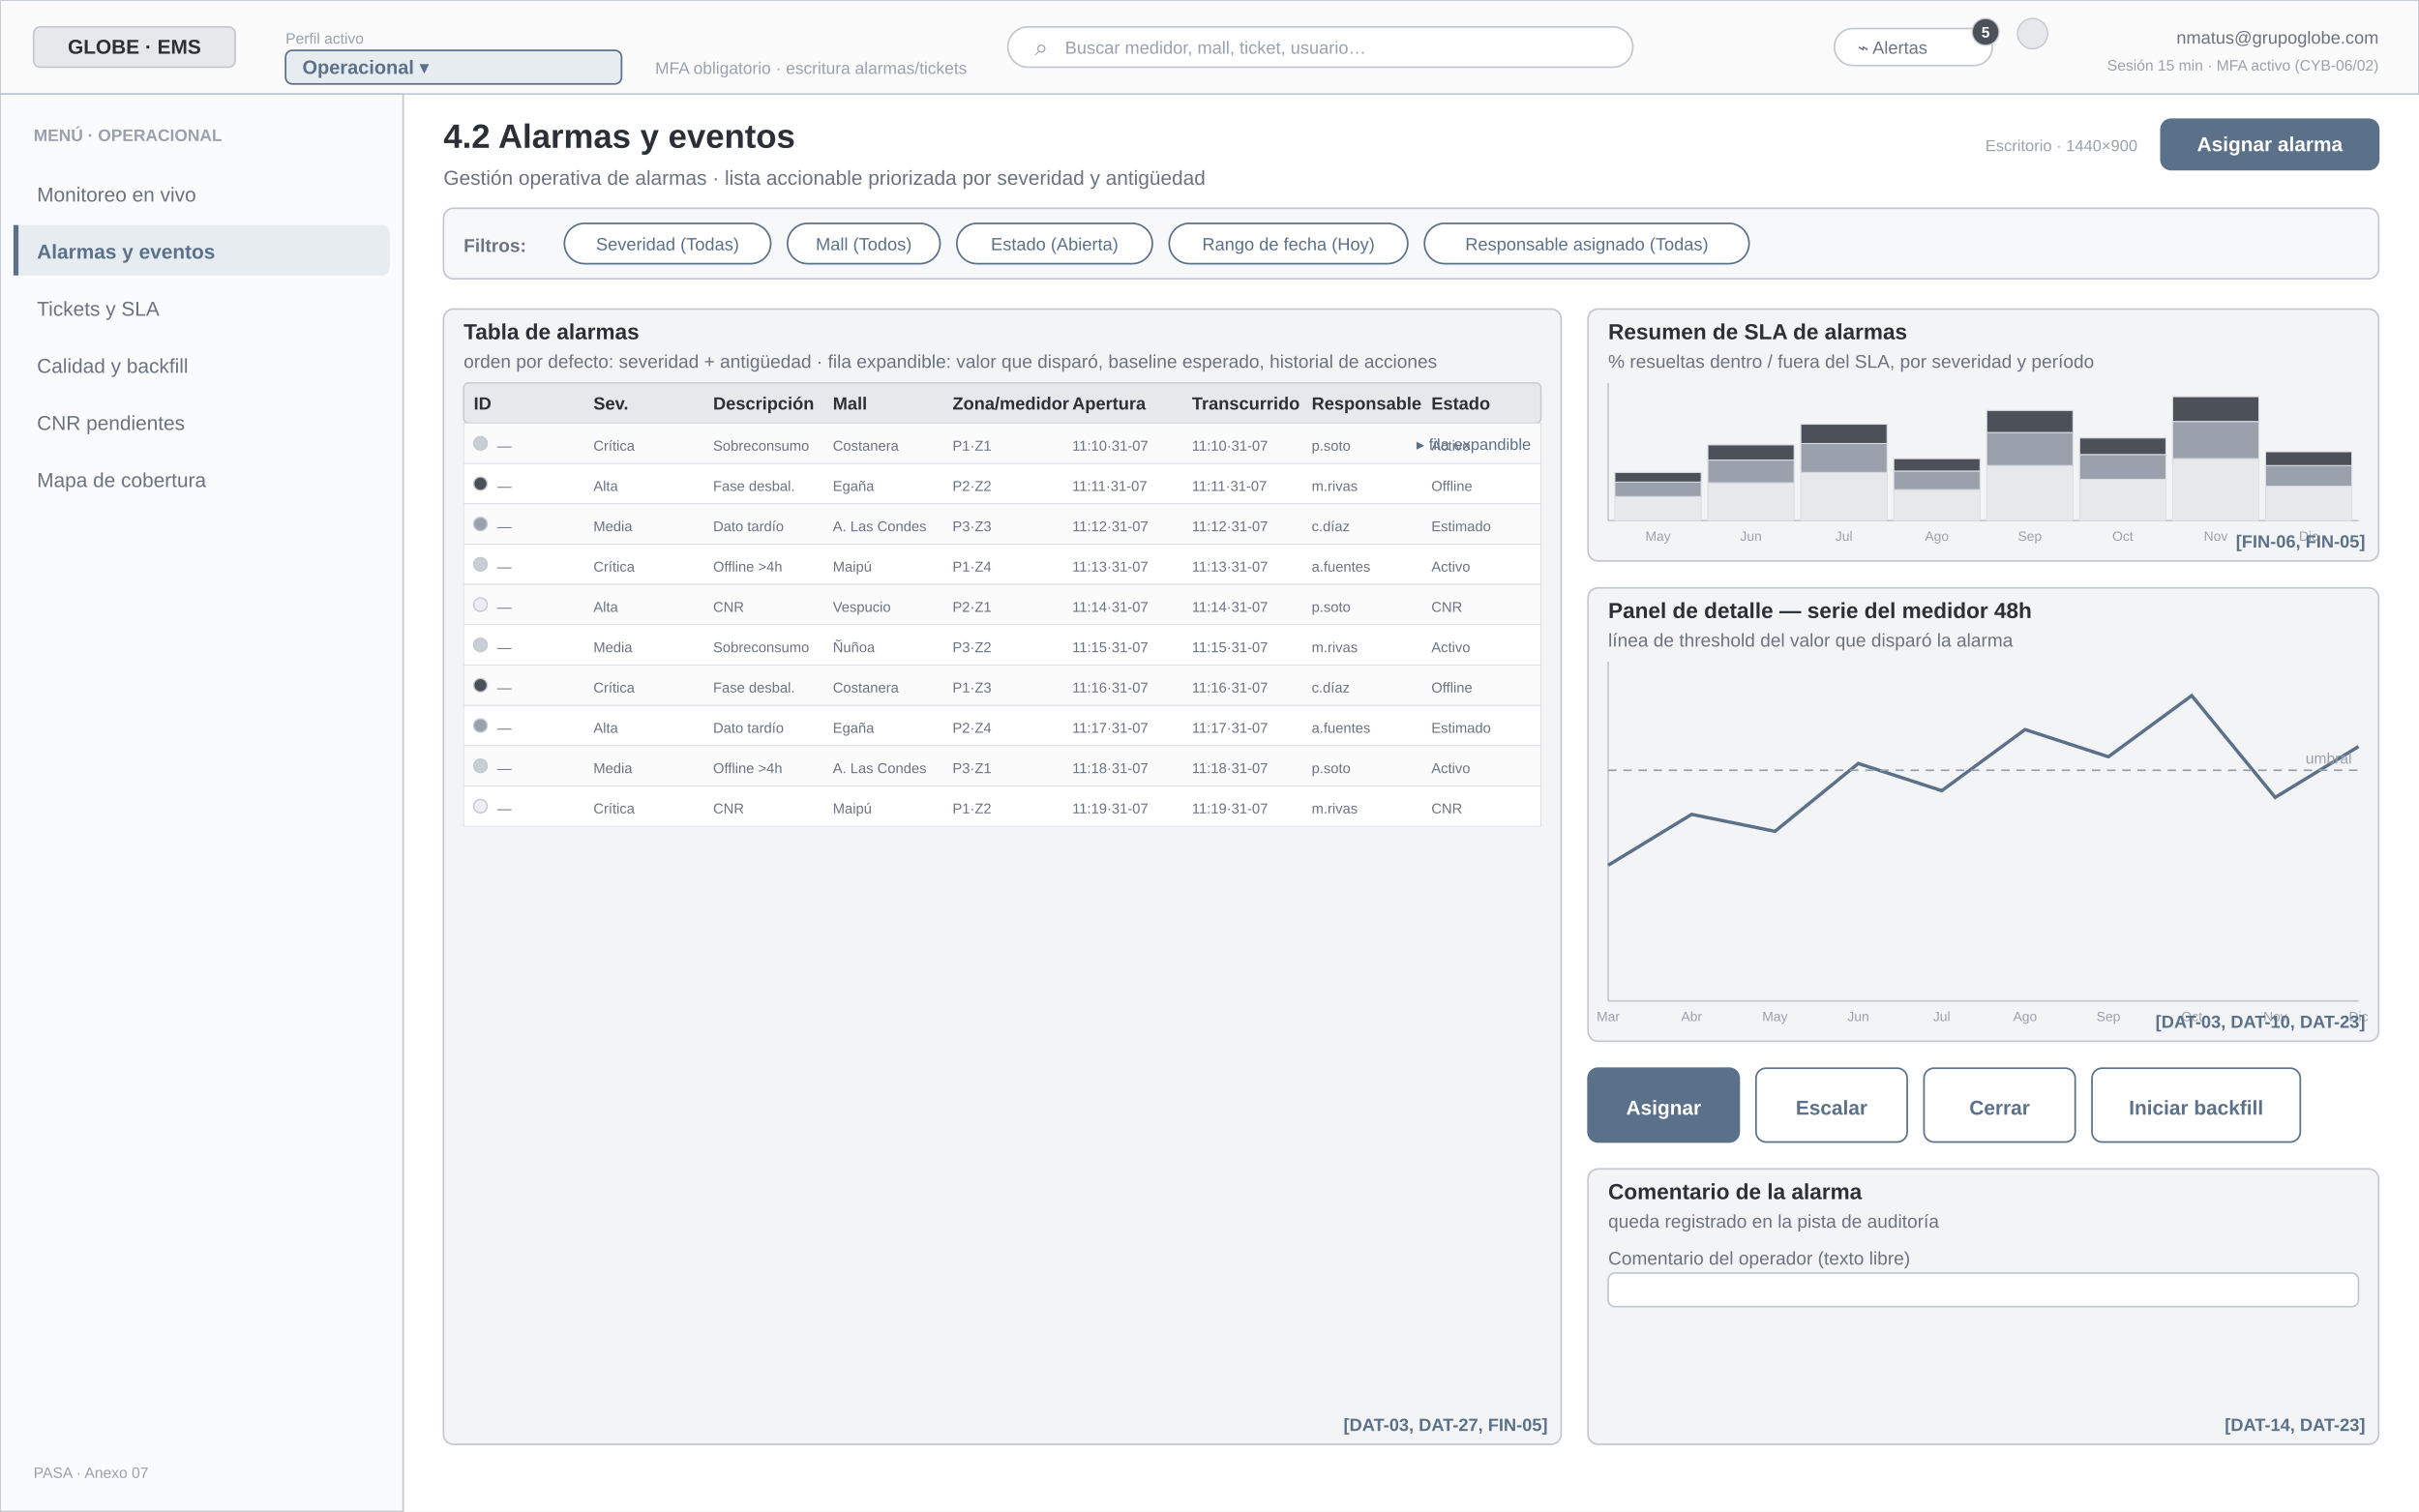
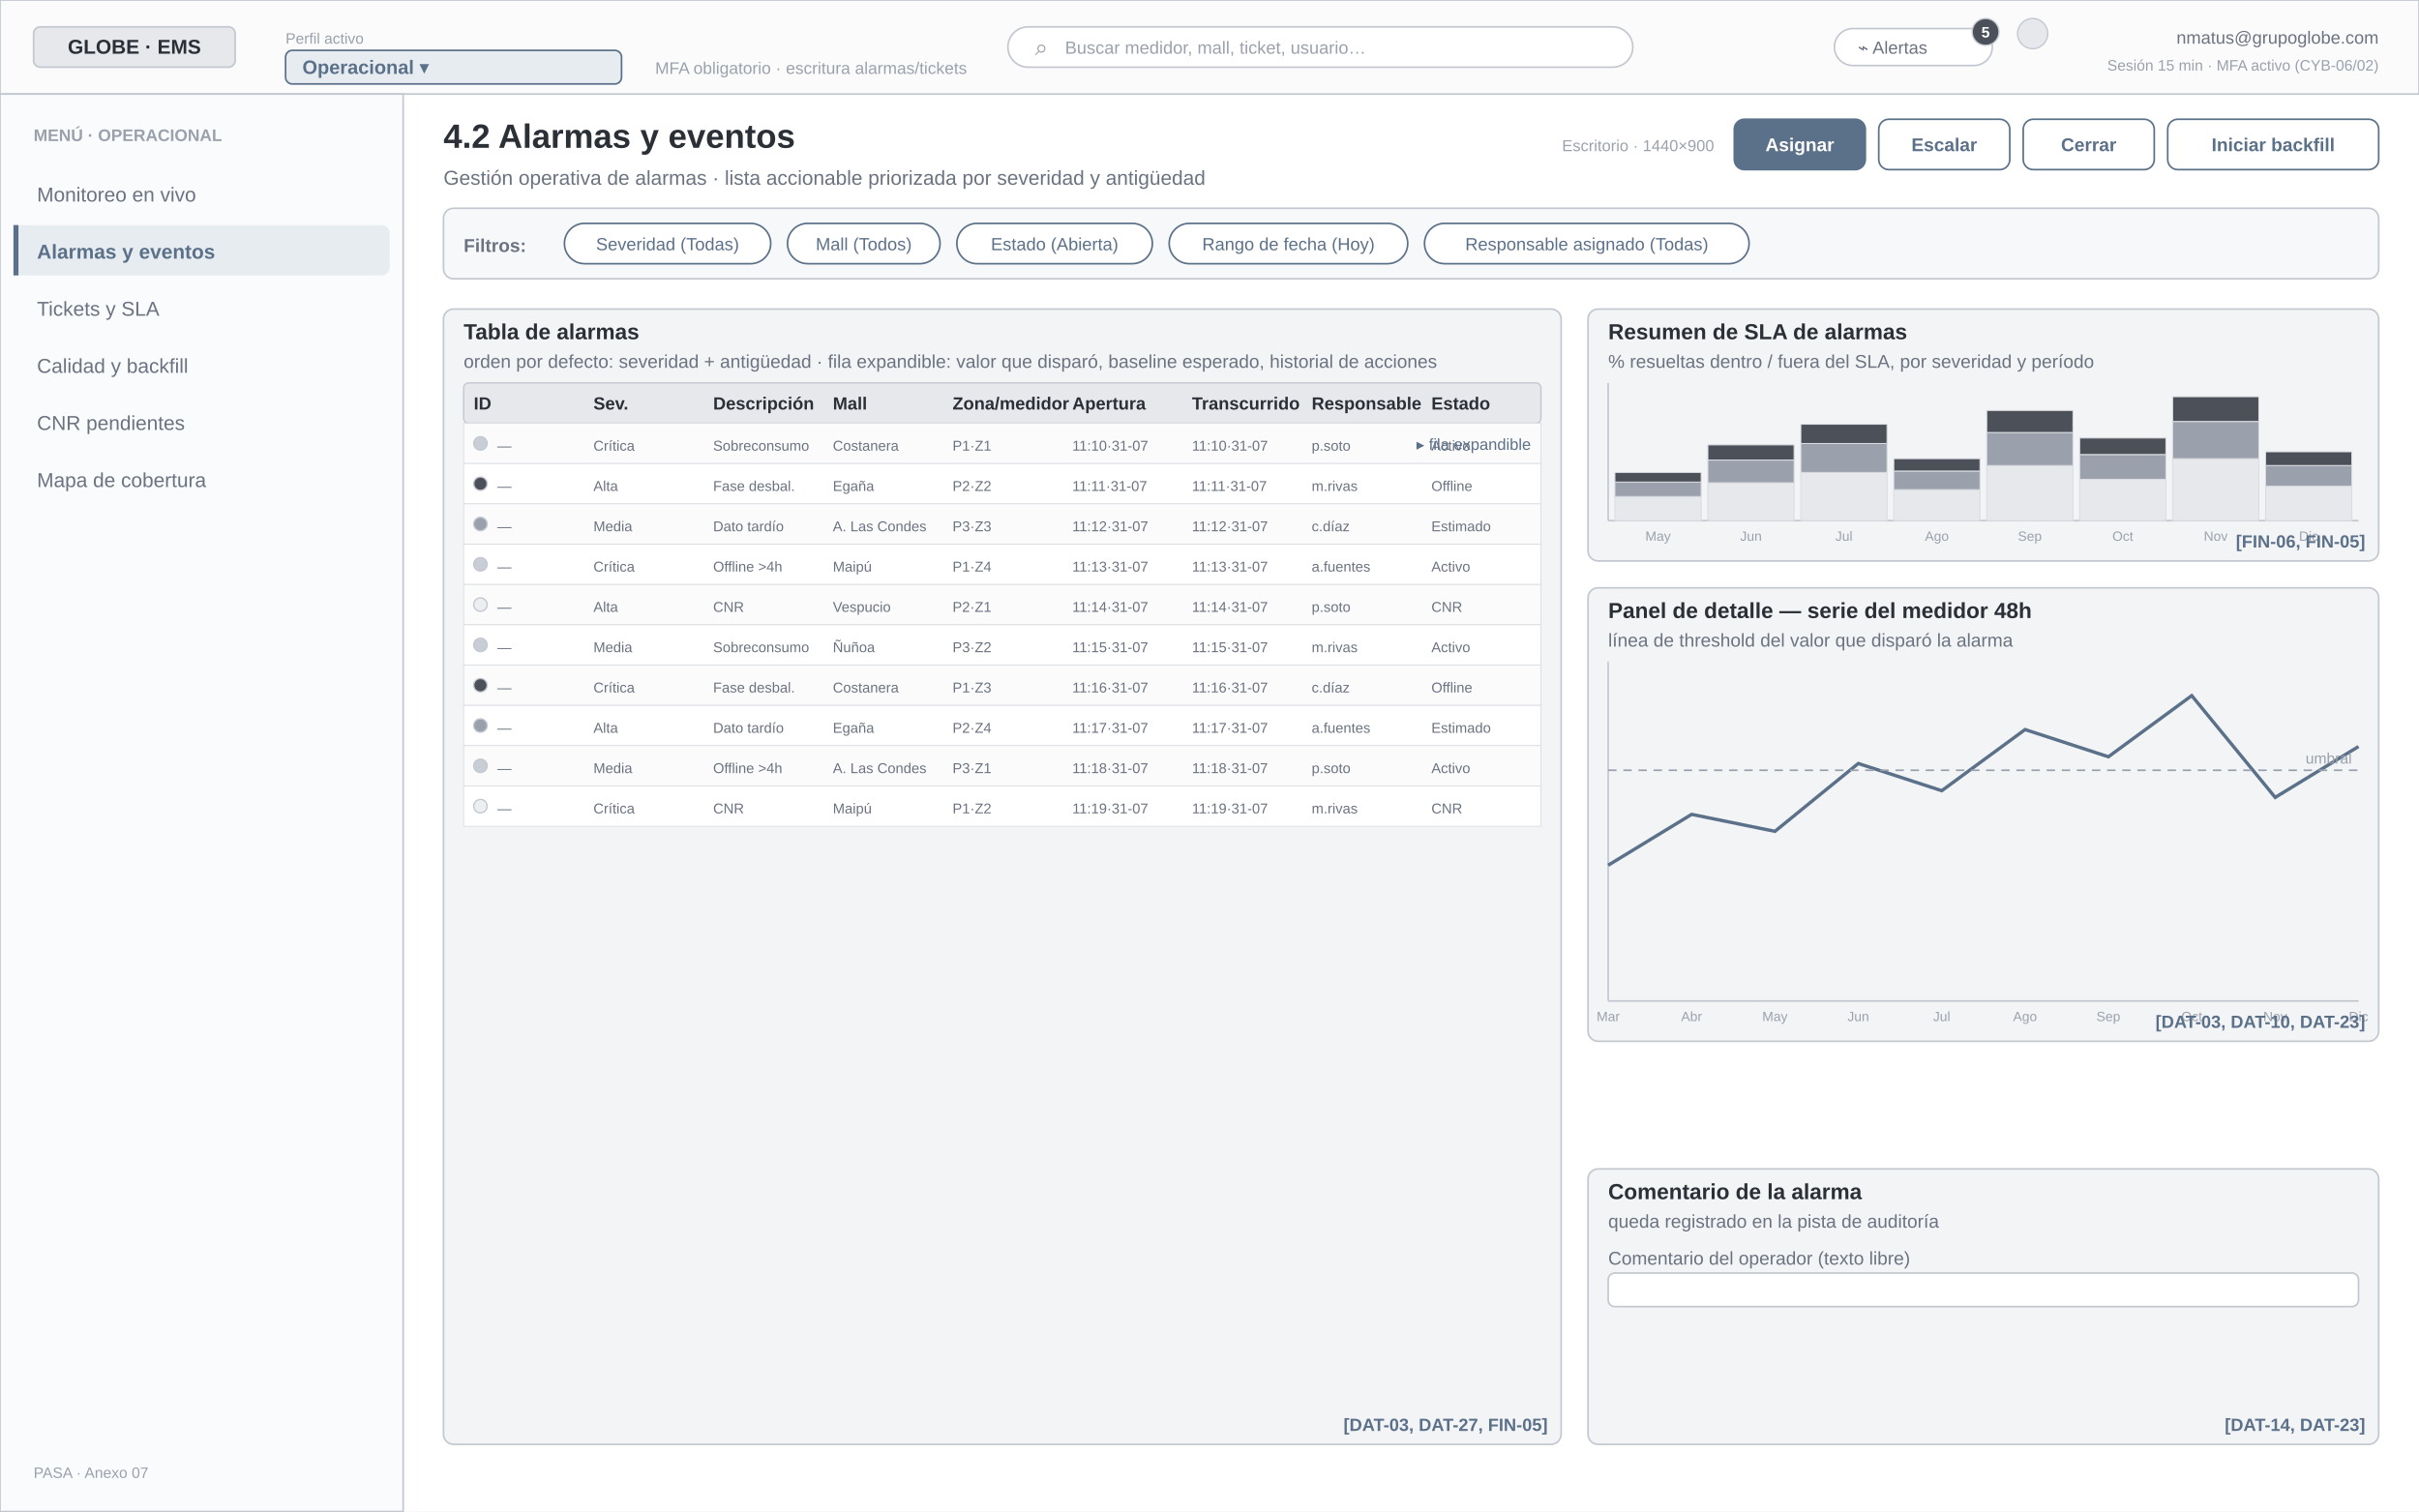
<svg xmlns="http://www.w3.org/2000/svg" viewBox="0 0 1440 900" width="1440" height="900" font-family="'Segoe UI', 'Helvetica Neue', Arial, sans-serif">
  <rect x="0" y="0" width="1440" height="900" rx="0" fill="#ffffff" stroke="none" stroke-width="1" />
  <rect x="0" y="0" width="1440" height="56" rx="0" fill="#fbfbfc" stroke="#c3c8d0" stroke-width="1" />
  <rect x="20" y="16" width="120" height="24" rx="4" fill="#e6e8ec" stroke="#c3c8d0" stroke-width="1" />
  <text x="80" y="32" font-family="'Segoe UI', 'Helvetica Neue', Arial, sans-serif" font-size="12" fill="#2b2f36" font-weight="700" text-anchor="middle">GLOBE · EMS</text>
  <text x="170" y="26" font-family="'Segoe UI', 'Helvetica Neue', Arial, sans-serif" font-size="9" fill="#9aa1ac" font-weight="normal" text-anchor="start">Perfil activo</text>
  <rect x="170" y="30" width="200" height="20" rx="4" fill="#e7ecf1" stroke="#5b7089" stroke-width="1" />
  <text x="180" y="44" font-family="'Segoe UI', 'Helvetica Neue', Arial, sans-serif" font-size="11.5" fill="#5b7089" font-weight="600" text-anchor="start">Operacional  ▾</text>
  <text x="390" y="44" font-family="'Segoe UI', 'Helvetica Neue', Arial, sans-serif" font-size="10" fill="#9aa1ac" font-weight="normal" text-anchor="start">MFA obligatorio · escritura alarmas/tickets</text>
  <rect x="600" y="16" width="372" height="24" rx="12" fill="#ffffff" stroke="#c3c8d0" stroke-width="1" />
  <text x="616" y="33" font-family="'Segoe UI', 'Helvetica Neue', Arial, sans-serif" font-size="14" fill="#9aa1ac" font-weight="normal" text-anchor="start">⌕</text>
  <text x="634" y="32" font-family="'Segoe UI', 'Helvetica Neue', Arial, sans-serif" font-size="10.5" fill="#9aa1ac" font-weight="normal" text-anchor="start">Buscar medidor, mall, ticket, usuario…</text>
  <rect x="1092" y="17" width="94" height="22" rx="11" fill="#ffffff" stroke="#c3c8d0" stroke-width="1" />
  <text x="1106" y="32" font-family="'Segoe UI', 'Helvetica Neue', Arial, sans-serif" font-size="10.5" fill="#6b7280" font-weight="normal" text-anchor="start">⌁ Alertas</text>
  <circle cx="1182" cy="19" r="8" fill="#4b5059" stroke="#c3c8d0" stroke-width="0.8" />
  <text x="1182" y="22.3" font-family="'Segoe UI', 'Helvetica Neue', Arial, sans-serif" font-size="9" fill="#ffffff" font-weight="700" text-anchor="middle">5</text>
  <circle cx="1210" cy="20" r="9" fill="#e6e8ec" stroke="#c3c8d0" stroke-width="0.8" />
  <text x="1416" y="26" font-family="'Segoe UI', 'Helvetica Neue', Arial, sans-serif" font-size="10.5" fill="#6b7280" font-weight="normal" text-anchor="end">nmatus@grupoglobe.com</text>
  <text x="1416" y="42" font-family="'Segoe UI', 'Helvetica Neue', Arial, sans-serif" font-size="9" fill="#9aa1ac" font-weight="normal" text-anchor="end">Sesión 15 min · MFA activo (CYB-06/02)</text>
  <rect x="0" y="56" width="240" height="844" rx="0" fill="#fafbfc" stroke="#c3c8d0" stroke-width="1" />
  <text x="20" y="84" font-family="'Segoe UI', 'Helvetica Neue', Arial, sans-serif" font-size="10" fill="#9aa1ac" font-weight="700" text-anchor="start">MENÚ · OPERACIONAL</text>
  <text x="22" y="120" font-family="'Segoe UI', 'Helvetica Neue', Arial, sans-serif" font-size="12" fill="#6b7280" font-weight="normal" text-anchor="start">Monitoreo en vivo</text>
  <rect x="8" y="134" width="224" height="30" rx="5" fill="#e7ecf1" stroke="none" stroke-width="1" />
  <rect x="8" y="134" width="3" height="30" rx="0" fill="#5b7089" stroke="none" stroke-width="1" />
  <text x="22" y="154" font-family="'Segoe UI', 'Helvetica Neue', Arial, sans-serif" font-size="12" fill="#5b7089" font-weight="700" text-anchor="start">Alarmas y eventos</text>
  <text x="22" y="188" font-family="'Segoe UI', 'Helvetica Neue', Arial, sans-serif" font-size="12" fill="#6b7280" font-weight="normal" text-anchor="start">Tickets y SLA</text>
  <text x="22" y="222" font-family="'Segoe UI', 'Helvetica Neue', Arial, sans-serif" font-size="12" fill="#6b7280" font-weight="normal" text-anchor="start">Calidad y backfill</text>
  <text x="22" y="256" font-family="'Segoe UI', 'Helvetica Neue', Arial, sans-serif" font-size="12" fill="#6b7280" font-weight="normal" text-anchor="start">CNR pendientes</text>
  <text x="22" y="290" font-family="'Segoe UI', 'Helvetica Neue', Arial, sans-serif" font-size="12" fill="#6b7280" font-weight="normal" text-anchor="start">Mapa de cobertura</text>
  <text x="20" y="880" font-family="'Segoe UI', 'Helvetica Neue', Arial, sans-serif" font-size="9" fill="#9aa1ac" font-weight="normal" text-anchor="start">PASA · Anexo 07</text>
  <text x="264" y="88" font-family="'Segoe UI', 'Helvetica Neue', Arial, sans-serif" font-size="20" fill="#2b2f36" font-weight="700" text-anchor="start">4.2  Alarmas y eventos</text>
-   <rect x="1286.4" y="71" width="129.6" height="30" rx="6" fill="#5b7089" stroke="#5b7089" stroke-width="1" />
-   <text x="1351.2" y="90" font-family="'Segoe UI', 'Helvetica Neue', Arial, sans-serif" font-size="12" fill="#ffffff" font-weight="700" text-anchor="middle">Asignar alarma</text>
-   <text x="1272.4" y="90" font-family="'Segoe UI', 'Helvetica Neue', Arial, sans-serif" font-size="9.5" fill="#9aa1ac" font-weight="normal" text-anchor="end">Escritorio · 1440×900</text>
+   <text x="1020.4" y="90" font-family="'Segoe UI', 'Helvetica Neue', Arial, sans-serif" font-size="9.5" fill="#9aa1ac" font-weight="normal" text-anchor="end">Escritorio · 1440×900</text>
+   <rect x="1032.4" y="71" width="78" height="30" rx="6" fill="#5b7089" stroke="#5b7089" stroke-width="1" />
+   <text x="1071.4" y="90" font-family="'Segoe UI', 'Helvetica Neue', Arial, sans-serif" font-size="11" fill="#ffffff" font-weight="700" text-anchor="middle">Asignar</text>
+   <rect x="1118.4" y="71" width="78" height="30" rx="6" fill="#ffffff" stroke="#5b7089" stroke-width="1" />
+   <text x="1157.4" y="90" font-family="'Segoe UI', 'Helvetica Neue', Arial, sans-serif" font-size="11" fill="#5b7089" font-weight="600" text-anchor="middle">Escalar</text>
+   <rect x="1204.4" y="71" width="78" height="30" rx="6" fill="#ffffff" stroke="#5b7089" stroke-width="1" />
+   <text x="1243.4" y="90" font-family="'Segoe UI', 'Helvetica Neue', Arial, sans-serif" font-size="11" fill="#5b7089" font-weight="600" text-anchor="middle">Cerrar</text>
+   <rect x="1290.4" y="71" width="125.6" height="30" rx="6" fill="#ffffff" stroke="#5b7089" stroke-width="1" />
+   <text x="1353.2" y="90" font-family="'Segoe UI', 'Helvetica Neue', Arial, sans-serif" font-size="11" fill="#5b7089" font-weight="600" text-anchor="middle">Iniciar backfill</text>
  <text x="264" y="110" font-family="'Segoe UI', 'Helvetica Neue', Arial, sans-serif" font-size="12" fill="#6b7280" font-weight="normal" text-anchor="start">Gestión operativa de alarmas · lista accionable priorizada por severidad y antigüedad</text>
  <rect x="264" y="124" width="1152" height="42" rx="6" fill="#f7f8fa" stroke="#c3c8d0" stroke-width="1" />
  <text x="276" y="150" font-family="'Segoe UI', 'Helvetica Neue', Arial, sans-serif" font-size="11" fill="#6b7280" font-weight="700" text-anchor="start">Filtros:</text>
  <rect x="336" y="133" width="122.8" height="24" rx="12" fill="#ffffff" stroke="#5b7089" stroke-width="1" />
  <text x="397.4" y="149" font-family="'Segoe UI', 'Helvetica Neue', Arial, sans-serif" font-size="10.5" fill="#5b7089" font-weight="normal" text-anchor="middle">Severidad (Todas)</text>
  <rect x="468.8" y="133" width="90.8" height="24" rx="12" fill="#ffffff" stroke="#5b7089" stroke-width="1" />
  <text x="514.2" y="149" font-family="'Segoe UI', 'Helvetica Neue', Arial, sans-serif" font-size="10.5" fill="#5b7089" font-weight="normal" text-anchor="middle">Mall (Todos)</text>
  <rect x="569.6" y="133" width="116.4" height="24" rx="12" fill="#ffffff" stroke="#5b7089" stroke-width="1" />
  <text x="627.8" y="149" font-family="'Segoe UI', 'Helvetica Neue', Arial, sans-serif" font-size="10.5" fill="#5b7089" font-weight="normal" text-anchor="middle">Estado (Abierta)</text>
  <rect x="696.0" y="133" width="142.0" height="24" rx="12" fill="#ffffff" stroke="#5b7089" stroke-width="1" />
  <text x="767.0" y="149" font-family="'Segoe UI', 'Helvetica Neue', Arial, sans-serif" font-size="10.5" fill="#5b7089" font-weight="normal" text-anchor="middle">Rango de fecha (Hoy)</text>
  <rect x="848.0" y="133" width="193.2" height="24" rx="12" fill="#ffffff" stroke="#5b7089" stroke-width="1" />
  <text x="944.6" y="149" font-family="'Segoe UI', 'Helvetica Neue', Arial, sans-serif" font-size="10.5" fill="#5b7089" font-weight="normal" text-anchor="middle">Responsable asignado (Todas)</text>
  <rect x="264.0" y="184" width="665.333" height="676" rx="6" fill="#f3f4f6" stroke="#c3c8d0" stroke-width="1" />
  <text x="276.0" y="202" font-family="'Segoe UI', 'Helvetica Neue', Arial, sans-serif" font-size="13" fill="#2b2f36" font-weight="700" text-anchor="start">Tabla de alarmas</text>
  <text x="276.0" y="219" font-family="'Segoe UI', 'Helvetica Neue', Arial, sans-serif" font-size="11" fill="#6b7280" font-weight="normal" text-anchor="start">orden por defecto: severidad + antigüedad · fila expandible: valor que disparó, baseline esperado, historial de acciones</text>
  <rect x="276.0" y="228" width="641.333" height="24" rx="3" fill="#e6e8ec" stroke="#c3c8d0" stroke-width="0.8" />
  <text x="282.0" y="243.84" font-family="'Segoe UI', 'Helvetica Neue', Arial, sans-serif" font-size="10.5" fill="#2b2f36" font-weight="700" text-anchor="start">ID</text>
  <text x="353.259" y="243.84" font-family="'Segoe UI', 'Helvetica Neue', Arial, sans-serif" font-size="10.5" fill="#2b2f36" font-weight="700" text-anchor="start">Sev.</text>
  <text x="424.519" y="243.84" font-family="'Segoe UI', 'Helvetica Neue', Arial, sans-serif" font-size="10.5" fill="#2b2f36" font-weight="700" text-anchor="start">Descripción</text>
  <text x="495.778" y="243.84" font-family="'Segoe UI', 'Helvetica Neue', Arial, sans-serif" font-size="10.5" fill="#2b2f36" font-weight="700" text-anchor="start">Mall</text>
  <text x="567.037" y="243.84" font-family="'Segoe UI', 'Helvetica Neue', Arial, sans-serif" font-size="10.5" fill="#2b2f36" font-weight="700" text-anchor="start">Zona/medidor</text>
  <text x="638.296" y="243.84" font-family="'Segoe UI', 'Helvetica Neue', Arial, sans-serif" font-size="10.5" fill="#2b2f36" font-weight="700" text-anchor="start">Apertura</text>
  <text x="709.556" y="243.84" font-family="'Segoe UI', 'Helvetica Neue', Arial, sans-serif" font-size="10.5" fill="#2b2f36" font-weight="700" text-anchor="start">Transcurrido</text>
  <text x="780.815" y="243.84" font-family="'Segoe UI', 'Helvetica Neue', Arial, sans-serif" font-size="10.5" fill="#2b2f36" font-weight="700" text-anchor="start">Responsable</text>
  <text x="852.074" y="243.84" font-family="'Segoe UI', 'Helvetica Neue', Arial, sans-serif" font-size="10.5" fill="#2b2f36" font-weight="700" text-anchor="start">Estado</text>
  <rect x="276.0" y="252" width="641.333" height="24" rx="0" fill="#fbfbfc" stroke="#d9dce1" stroke-width="0.5" />
  <circle cx="286.0" cy="264.0" r="4" fill="#c9ced6" stroke="#c3c8d0" stroke-width="0.8" />
  <text x="296.0" y="268.32" font-family="'Segoe UI', 'Helvetica Neue', Arial, sans-serif" font-size="8.5" fill="#6b7280" font-weight="normal" text-anchor="start">—</text>
  <text x="353.259" y="268.32" font-family="'Segoe UI', 'Helvetica Neue', Arial, sans-serif" font-size="8.5" fill="#6b7280" font-weight="normal" text-anchor="start">Crítica</text>
  <text x="424.519" y="268.32" font-family="'Segoe UI', 'Helvetica Neue', Arial, sans-serif" font-size="8.5" fill="#6b7280" font-weight="normal" text-anchor="start">Sobreconsumo</text>
  <text x="495.778" y="268.32" font-family="'Segoe UI', 'Helvetica Neue', Arial, sans-serif" font-size="8.5" fill="#6b7280" font-weight="normal" text-anchor="start">Costanera</text>
  <text x="567.037" y="268.32" font-family="'Segoe UI', 'Helvetica Neue', Arial, sans-serif" font-size="8.5" fill="#6b7280" font-weight="normal" text-anchor="start">P1·Z1</text>
  <text x="638.296" y="268.32" font-family="'Segoe UI', 'Helvetica Neue', Arial, sans-serif" font-size="8.5" fill="#6b7280" font-weight="normal" text-anchor="start">11:10·31-07</text>
  <text x="709.556" y="268.32" font-family="'Segoe UI', 'Helvetica Neue', Arial, sans-serif" font-size="8.5" fill="#6b7280" font-weight="normal" text-anchor="start">11:10·31-07</text>
  <text x="780.815" y="268.32" font-family="'Segoe UI', 'Helvetica Neue', Arial, sans-serif" font-size="8.5" fill="#6b7280" font-weight="normal" text-anchor="start">p.soto</text>
  <text x="852.074" y="268.32" font-family="'Segoe UI', 'Helvetica Neue', Arial, sans-serif" font-size="8.5" fill="#6b7280" font-weight="normal" text-anchor="start">Activo</text>
  <rect x="276.0" y="276" width="641.333" height="24" rx="0" fill="#ffffff" stroke="#d9dce1" stroke-width="0.5" />
  <circle cx="286.0" cy="288.0" r="4" fill="#4b5059" stroke="#c3c8d0" stroke-width="0.8" />
  <text x="296.0" y="292.32" font-family="'Segoe UI', 'Helvetica Neue', Arial, sans-serif" font-size="8.5" fill="#6b7280" font-weight="normal" text-anchor="start">—</text>
  <text x="353.259" y="292.32" font-family="'Segoe UI', 'Helvetica Neue', Arial, sans-serif" font-size="8.5" fill="#6b7280" font-weight="normal" text-anchor="start">Alta</text>
  <text x="424.519" y="292.32" font-family="'Segoe UI', 'Helvetica Neue', Arial, sans-serif" font-size="8.5" fill="#6b7280" font-weight="normal" text-anchor="start">Fase desbal.</text>
  <text x="495.778" y="292.32" font-family="'Segoe UI', 'Helvetica Neue', Arial, sans-serif" font-size="8.5" fill="#6b7280" font-weight="normal" text-anchor="start">Egaña</text>
  <text x="567.037" y="292.32" font-family="'Segoe UI', 'Helvetica Neue', Arial, sans-serif" font-size="8.5" fill="#6b7280" font-weight="normal" text-anchor="start">P2·Z2</text>
  <text x="638.296" y="292.32" font-family="'Segoe UI', 'Helvetica Neue', Arial, sans-serif" font-size="8.5" fill="#6b7280" font-weight="normal" text-anchor="start">11:11·31-07</text>
  <text x="709.556" y="292.32" font-family="'Segoe UI', 'Helvetica Neue', Arial, sans-serif" font-size="8.5" fill="#6b7280" font-weight="normal" text-anchor="start">11:11·31-07</text>
  <text x="780.815" y="292.32" font-family="'Segoe UI', 'Helvetica Neue', Arial, sans-serif" font-size="8.5" fill="#6b7280" font-weight="normal" text-anchor="start">m.rivas</text>
  <text x="852.074" y="292.32" font-family="'Segoe UI', 'Helvetica Neue', Arial, sans-serif" font-size="8.5" fill="#6b7280" font-weight="normal" text-anchor="start">Offline</text>
  <rect x="276.0" y="300" width="641.333" height="24" rx="0" fill="#fbfbfc" stroke="#d9dce1" stroke-width="0.5" />
  <circle cx="286.0" cy="312.0" r="4" fill="#9aa1ac" stroke="#c3c8d0" stroke-width="0.8" />
  <text x="296.0" y="316.32" font-family="'Segoe UI', 'Helvetica Neue', Arial, sans-serif" font-size="8.5" fill="#6b7280" font-weight="normal" text-anchor="start">—</text>
  <text x="353.259" y="316.32" font-family="'Segoe UI', 'Helvetica Neue', Arial, sans-serif" font-size="8.5" fill="#6b7280" font-weight="normal" text-anchor="start">Media</text>
  <text x="424.519" y="316.32" font-family="'Segoe UI', 'Helvetica Neue', Arial, sans-serif" font-size="8.5" fill="#6b7280" font-weight="normal" text-anchor="start">Dato tardío</text>
  <text x="495.778" y="316.32" font-family="'Segoe UI', 'Helvetica Neue', Arial, sans-serif" font-size="8.5" fill="#6b7280" font-weight="normal" text-anchor="start">A. Las Condes</text>
  <text x="567.037" y="316.32" font-family="'Segoe UI', 'Helvetica Neue', Arial, sans-serif" font-size="8.5" fill="#6b7280" font-weight="normal" text-anchor="start">P3·Z3</text>
  <text x="638.296" y="316.32" font-family="'Segoe UI', 'Helvetica Neue', Arial, sans-serif" font-size="8.5" fill="#6b7280" font-weight="normal" text-anchor="start">11:12·31-07</text>
  <text x="709.556" y="316.32" font-family="'Segoe UI', 'Helvetica Neue', Arial, sans-serif" font-size="8.5" fill="#6b7280" font-weight="normal" text-anchor="start">11:12·31-07</text>
  <text x="780.815" y="316.32" font-family="'Segoe UI', 'Helvetica Neue', Arial, sans-serif" font-size="8.5" fill="#6b7280" font-weight="normal" text-anchor="start">c.díaz</text>
  <text x="852.074" y="316.32" font-family="'Segoe UI', 'Helvetica Neue', Arial, sans-serif" font-size="8.5" fill="#6b7280" font-weight="normal" text-anchor="start">Estimado</text>
  <rect x="276.0" y="324" width="641.333" height="24" rx="0" fill="#ffffff" stroke="#d9dce1" stroke-width="0.5" />
  <circle cx="286.0" cy="336.0" r="4" fill="#c9ced6" stroke="#c3c8d0" stroke-width="0.8" />
  <text x="296.0" y="340.32" font-family="'Segoe UI', 'Helvetica Neue', Arial, sans-serif" font-size="8.5" fill="#6b7280" font-weight="normal" text-anchor="start">—</text>
  <text x="353.259" y="340.32" font-family="'Segoe UI', 'Helvetica Neue', Arial, sans-serif" font-size="8.5" fill="#6b7280" font-weight="normal" text-anchor="start">Crítica</text>
  <text x="424.519" y="340.32" font-family="'Segoe UI', 'Helvetica Neue', Arial, sans-serif" font-size="8.5" fill="#6b7280" font-weight="normal" text-anchor="start">Offline &gt;4h</text>
  <text x="495.778" y="340.32" font-family="'Segoe UI', 'Helvetica Neue', Arial, sans-serif" font-size="8.5" fill="#6b7280" font-weight="normal" text-anchor="start">Maipú</text>
  <text x="567.037" y="340.32" font-family="'Segoe UI', 'Helvetica Neue', Arial, sans-serif" font-size="8.5" fill="#6b7280" font-weight="normal" text-anchor="start">P1·Z4</text>
  <text x="638.296" y="340.32" font-family="'Segoe UI', 'Helvetica Neue', Arial, sans-serif" font-size="8.5" fill="#6b7280" font-weight="normal" text-anchor="start">11:13·31-07</text>
  <text x="709.556" y="340.32" font-family="'Segoe UI', 'Helvetica Neue', Arial, sans-serif" font-size="8.5" fill="#6b7280" font-weight="normal" text-anchor="start">11:13·31-07</text>
  <text x="780.815" y="340.32" font-family="'Segoe UI', 'Helvetica Neue', Arial, sans-serif" font-size="8.5" fill="#6b7280" font-weight="normal" text-anchor="start">a.fuentes</text>
  <text x="852.074" y="340.32" font-family="'Segoe UI', 'Helvetica Neue', Arial, sans-serif" font-size="8.5" fill="#6b7280" font-weight="normal" text-anchor="start">Activo</text>
  <rect x="276.0" y="348" width="641.333" height="24" rx="0" fill="#fbfbfc" stroke="#d9dce1" stroke-width="0.5" />
  <circle cx="286.0" cy="360.0" r="4" fill="#eceef1" stroke="#c3c8d0" stroke-width="0.8" />
  <text x="296.0" y="364.32" font-family="'Segoe UI', 'Helvetica Neue', Arial, sans-serif" font-size="8.5" fill="#6b7280" font-weight="normal" text-anchor="start">—</text>
  <text x="353.259" y="364.32" font-family="'Segoe UI', 'Helvetica Neue', Arial, sans-serif" font-size="8.5" fill="#6b7280" font-weight="normal" text-anchor="start">Alta</text>
  <text x="424.519" y="364.32" font-family="'Segoe UI', 'Helvetica Neue', Arial, sans-serif" font-size="8.5" fill="#6b7280" font-weight="normal" text-anchor="start">CNR</text>
  <text x="495.778" y="364.32" font-family="'Segoe UI', 'Helvetica Neue', Arial, sans-serif" font-size="8.5" fill="#6b7280" font-weight="normal" text-anchor="start">Vespucio</text>
  <text x="567.037" y="364.32" font-family="'Segoe UI', 'Helvetica Neue', Arial, sans-serif" font-size="8.5" fill="#6b7280" font-weight="normal" text-anchor="start">P2·Z1</text>
  <text x="638.296" y="364.32" font-family="'Segoe UI', 'Helvetica Neue', Arial, sans-serif" font-size="8.5" fill="#6b7280" font-weight="normal" text-anchor="start">11:14·31-07</text>
  <text x="709.556" y="364.32" font-family="'Segoe UI', 'Helvetica Neue', Arial, sans-serif" font-size="8.5" fill="#6b7280" font-weight="normal" text-anchor="start">11:14·31-07</text>
  <text x="780.815" y="364.32" font-family="'Segoe UI', 'Helvetica Neue', Arial, sans-serif" font-size="8.5" fill="#6b7280" font-weight="normal" text-anchor="start">p.soto</text>
  <text x="852.074" y="364.32" font-family="'Segoe UI', 'Helvetica Neue', Arial, sans-serif" font-size="8.5" fill="#6b7280" font-weight="normal" text-anchor="start">CNR</text>
  <rect x="276.0" y="372" width="641.333" height="24" rx="0" fill="#ffffff" stroke="#d9dce1" stroke-width="0.5" />
  <circle cx="286.0" cy="384.0" r="4" fill="#c9ced6" stroke="#c3c8d0" stroke-width="0.8" />
  <text x="296.0" y="388.32" font-family="'Segoe UI', 'Helvetica Neue', Arial, sans-serif" font-size="8.5" fill="#6b7280" font-weight="normal" text-anchor="start">—</text>
  <text x="353.259" y="388.32" font-family="'Segoe UI', 'Helvetica Neue', Arial, sans-serif" font-size="8.5" fill="#6b7280" font-weight="normal" text-anchor="start">Media</text>
  <text x="424.519" y="388.32" font-family="'Segoe UI', 'Helvetica Neue', Arial, sans-serif" font-size="8.5" fill="#6b7280" font-weight="normal" text-anchor="start">Sobreconsumo</text>
  <text x="495.778" y="388.32" font-family="'Segoe UI', 'Helvetica Neue', Arial, sans-serif" font-size="8.5" fill="#6b7280" font-weight="normal" text-anchor="start">Ñuñoa</text>
  <text x="567.037" y="388.32" font-family="'Segoe UI', 'Helvetica Neue', Arial, sans-serif" font-size="8.5" fill="#6b7280" font-weight="normal" text-anchor="start">P3·Z2</text>
  <text x="638.296" y="388.32" font-family="'Segoe UI', 'Helvetica Neue', Arial, sans-serif" font-size="8.5" fill="#6b7280" font-weight="normal" text-anchor="start">11:15·31-07</text>
  <text x="709.556" y="388.32" font-family="'Segoe UI', 'Helvetica Neue', Arial, sans-serif" font-size="8.5" fill="#6b7280" font-weight="normal" text-anchor="start">11:15·31-07</text>
  <text x="780.815" y="388.32" font-family="'Segoe UI', 'Helvetica Neue', Arial, sans-serif" font-size="8.5" fill="#6b7280" font-weight="normal" text-anchor="start">m.rivas</text>
  <text x="852.074" y="388.32" font-family="'Segoe UI', 'Helvetica Neue', Arial, sans-serif" font-size="8.5" fill="#6b7280" font-weight="normal" text-anchor="start">Activo</text>
  <rect x="276.0" y="396" width="641.333" height="24" rx="0" fill="#fbfbfc" stroke="#d9dce1" stroke-width="0.5" />
  <circle cx="286.0" cy="408.0" r="4" fill="#4b5059" stroke="#c3c8d0" stroke-width="0.8" />
  <text x="296.0" y="412.32" font-family="'Segoe UI', 'Helvetica Neue', Arial, sans-serif" font-size="8.5" fill="#6b7280" font-weight="normal" text-anchor="start">—</text>
  <text x="353.259" y="412.32" font-family="'Segoe UI', 'Helvetica Neue', Arial, sans-serif" font-size="8.5" fill="#6b7280" font-weight="normal" text-anchor="start">Crítica</text>
  <text x="424.519" y="412.32" font-family="'Segoe UI', 'Helvetica Neue', Arial, sans-serif" font-size="8.5" fill="#6b7280" font-weight="normal" text-anchor="start">Fase desbal.</text>
  <text x="495.778" y="412.32" font-family="'Segoe UI', 'Helvetica Neue', Arial, sans-serif" font-size="8.5" fill="#6b7280" font-weight="normal" text-anchor="start">Costanera</text>
  <text x="567.037" y="412.32" font-family="'Segoe UI', 'Helvetica Neue', Arial, sans-serif" font-size="8.5" fill="#6b7280" font-weight="normal" text-anchor="start">P1·Z3</text>
  <text x="638.296" y="412.32" font-family="'Segoe UI', 'Helvetica Neue', Arial, sans-serif" font-size="8.5" fill="#6b7280" font-weight="normal" text-anchor="start">11:16·31-07</text>
  <text x="709.556" y="412.32" font-family="'Segoe UI', 'Helvetica Neue', Arial, sans-serif" font-size="8.5" fill="#6b7280" font-weight="normal" text-anchor="start">11:16·31-07</text>
  <text x="780.815" y="412.32" font-family="'Segoe UI', 'Helvetica Neue', Arial, sans-serif" font-size="8.5" fill="#6b7280" font-weight="normal" text-anchor="start">c.díaz</text>
  <text x="852.074" y="412.32" font-family="'Segoe UI', 'Helvetica Neue', Arial, sans-serif" font-size="8.5" fill="#6b7280" font-weight="normal" text-anchor="start">Offline</text>
  <rect x="276.0" y="420" width="641.333" height="24" rx="0" fill="#ffffff" stroke="#d9dce1" stroke-width="0.5" />
  <circle cx="286.0" cy="432.0" r="4" fill="#9aa1ac" stroke="#c3c8d0" stroke-width="0.8" />
  <text x="296.0" y="436.32" font-family="'Segoe UI', 'Helvetica Neue', Arial, sans-serif" font-size="8.5" fill="#6b7280" font-weight="normal" text-anchor="start">—</text>
  <text x="353.259" y="436.32" font-family="'Segoe UI', 'Helvetica Neue', Arial, sans-serif" font-size="8.5" fill="#6b7280" font-weight="normal" text-anchor="start">Alta</text>
  <text x="424.519" y="436.32" font-family="'Segoe UI', 'Helvetica Neue', Arial, sans-serif" font-size="8.5" fill="#6b7280" font-weight="normal" text-anchor="start">Dato tardío</text>
  <text x="495.778" y="436.32" font-family="'Segoe UI', 'Helvetica Neue', Arial, sans-serif" font-size="8.5" fill="#6b7280" font-weight="normal" text-anchor="start">Egaña</text>
  <text x="567.037" y="436.32" font-family="'Segoe UI', 'Helvetica Neue', Arial, sans-serif" font-size="8.5" fill="#6b7280" font-weight="normal" text-anchor="start">P2·Z4</text>
  <text x="638.296" y="436.32" font-family="'Segoe UI', 'Helvetica Neue', Arial, sans-serif" font-size="8.5" fill="#6b7280" font-weight="normal" text-anchor="start">11:17·31-07</text>
  <text x="709.556" y="436.32" font-family="'Segoe UI', 'Helvetica Neue', Arial, sans-serif" font-size="8.5" fill="#6b7280" font-weight="normal" text-anchor="start">11:17·31-07</text>
  <text x="780.815" y="436.32" font-family="'Segoe UI', 'Helvetica Neue', Arial, sans-serif" font-size="8.5" fill="#6b7280" font-weight="normal" text-anchor="start">a.fuentes</text>
  <text x="852.074" y="436.32" font-family="'Segoe UI', 'Helvetica Neue', Arial, sans-serif" font-size="8.5" fill="#6b7280" font-weight="normal" text-anchor="start">Estimado</text>
  <rect x="276.0" y="444" width="641.333" height="24" rx="0" fill="#fbfbfc" stroke="#d9dce1" stroke-width="0.5" />
  <circle cx="286.0" cy="456.0" r="4" fill="#c9ced6" stroke="#c3c8d0" stroke-width="0.8" />
  <text x="296.0" y="460.32" font-family="'Segoe UI', 'Helvetica Neue', Arial, sans-serif" font-size="8.5" fill="#6b7280" font-weight="normal" text-anchor="start">—</text>
  <text x="353.259" y="460.32" font-family="'Segoe UI', 'Helvetica Neue', Arial, sans-serif" font-size="8.5" fill="#6b7280" font-weight="normal" text-anchor="start">Media</text>
  <text x="424.519" y="460.32" font-family="'Segoe UI', 'Helvetica Neue', Arial, sans-serif" font-size="8.5" fill="#6b7280" font-weight="normal" text-anchor="start">Offline &gt;4h</text>
  <text x="495.778" y="460.32" font-family="'Segoe UI', 'Helvetica Neue', Arial, sans-serif" font-size="8.5" fill="#6b7280" font-weight="normal" text-anchor="start">A. Las Condes</text>
  <text x="567.037" y="460.32" font-family="'Segoe UI', 'Helvetica Neue', Arial, sans-serif" font-size="8.5" fill="#6b7280" font-weight="normal" text-anchor="start">P3·Z1</text>
  <text x="638.296" y="460.32" font-family="'Segoe UI', 'Helvetica Neue', Arial, sans-serif" font-size="8.5" fill="#6b7280" font-weight="normal" text-anchor="start">11:18·31-07</text>
  <text x="709.556" y="460.32" font-family="'Segoe UI', 'Helvetica Neue', Arial, sans-serif" font-size="8.5" fill="#6b7280" font-weight="normal" text-anchor="start">11:18·31-07</text>
  <text x="780.815" y="460.32" font-family="'Segoe UI', 'Helvetica Neue', Arial, sans-serif" font-size="8.5" fill="#6b7280" font-weight="normal" text-anchor="start">p.soto</text>
  <text x="852.074" y="460.32" font-family="'Segoe UI', 'Helvetica Neue', Arial, sans-serif" font-size="8.5" fill="#6b7280" font-weight="normal" text-anchor="start">Activo</text>
  <rect x="276.0" y="468" width="641.333" height="24" rx="0" fill="#ffffff" stroke="#d9dce1" stroke-width="0.5" />
  <circle cx="286.0" cy="480.0" r="4" fill="#eceef1" stroke="#c3c8d0" stroke-width="0.8" />
  <text x="296.0" y="484.32" font-family="'Segoe UI', 'Helvetica Neue', Arial, sans-serif" font-size="8.5" fill="#6b7280" font-weight="normal" text-anchor="start">—</text>
  <text x="353.259" y="484.32" font-family="'Segoe UI', 'Helvetica Neue', Arial, sans-serif" font-size="8.5" fill="#6b7280" font-weight="normal" text-anchor="start">Crítica</text>
  <text x="424.519" y="484.32" font-family="'Segoe UI', 'Helvetica Neue', Arial, sans-serif" font-size="8.5" fill="#6b7280" font-weight="normal" text-anchor="start">CNR</text>
  <text x="495.778" y="484.32" font-family="'Segoe UI', 'Helvetica Neue', Arial, sans-serif" font-size="8.5" fill="#6b7280" font-weight="normal" text-anchor="start">Maipú</text>
  <text x="567.037" y="484.32" font-family="'Segoe UI', 'Helvetica Neue', Arial, sans-serif" font-size="8.5" fill="#6b7280" font-weight="normal" text-anchor="start">P1·Z2</text>
  <text x="638.296" y="484.32" font-family="'Segoe UI', 'Helvetica Neue', Arial, sans-serif" font-size="8.5" fill="#6b7280" font-weight="normal" text-anchor="start">11:19·31-07</text>
  <text x="709.556" y="484.32" font-family="'Segoe UI', 'Helvetica Neue', Arial, sans-serif" font-size="8.5" fill="#6b7280" font-weight="normal" text-anchor="start">11:19·31-07</text>
  <text x="780.815" y="484.32" font-family="'Segoe UI', 'Helvetica Neue', Arial, sans-serif" font-size="8.5" fill="#6b7280" font-weight="normal" text-anchor="start">m.rivas</text>
  <text x="852.074" y="484.32" font-family="'Segoe UI', 'Helvetica Neue', Arial, sans-serif" font-size="8.5" fill="#6b7280" font-weight="normal" text-anchor="start">CNR</text>
  <text x="911.333" y="267.84" font-family="'Segoe UI', 'Helvetica Neue', Arial, sans-serif" font-size="9.5" fill="#5b7089" font-weight="normal" text-anchor="end">▸ fila expandible</text>
  <text x="921.333" y="852" font-family="'Segoe UI', 'Helvetica Neue', Arial, sans-serif" font-size="10.5" fill="#5b7089" font-weight="600" text-anchor="end">[DAT-03, DAT-27, FIN-05]</text>
  <rect x="945.333" y="184" width="470.667" height="150" rx="6" fill="#f3f4f6" stroke="#c3c8d0" stroke-width="1" />
  <text x="957.333" y="202" font-family="'Segoe UI', 'Helvetica Neue', Arial, sans-serif" font-size="13" fill="#2b2f36" font-weight="700" text-anchor="start">Resumen de SLA de alarmas</text>
  <text x="957.333" y="219" font-family="'Segoe UI', 'Helvetica Neue', Arial, sans-serif" font-size="11" fill="#6b7280" font-weight="normal" text-anchor="start">% resueltas dentro / fuera del SLA, por severidad y período</text>
  <line x1="957.333" y1="310" x2="1404.0" y2="310" stroke="#c3c8d0" stroke-width="1" />
  <line x1="957.333" y1="228" x2="957.333" y2="310" stroke="#c3c8d0" stroke-width="1" />
  <rect x="961.333" y="295.65" width="51.333" height="14.35" rx="0" fill="#e6e8ec" stroke="#d9dce1" stroke-width="0.6" />
  <rect x="961.333" y="287.04" width="51.333" height="8.61" rx="0" fill="#9aa1ac" stroke="#d9dce1" stroke-width="0.6" />
  <rect x="961.333" y="281.3" width="51.333" height="5.74" rx="0" fill="#4b5059" stroke="#d9dce1" stroke-width="0.6" />
  <rect x="1016.667" y="287.45" width="51.333" height="22.55" rx="0" fill="#e6e8ec" stroke="#d9dce1" stroke-width="0.6" />
  <rect x="1016.667" y="273.92" width="51.333" height="13.53" rx="0" fill="#9aa1ac" stroke="#d9dce1" stroke-width="0.6" />
  <rect x="1016.667" y="264.9" width="51.333" height="9.02" rx="0" fill="#4b5059" stroke="#d9dce1" stroke-width="0.6" />
  <rect x="1072.0" y="281.3" width="51.333" height="28.7" rx="0" fill="#e6e8ec" stroke="#d9dce1" stroke-width="0.6" />
  <rect x="1072.0" y="264.08" width="51.333" height="17.22" rx="0" fill="#9aa1ac" stroke="#d9dce1" stroke-width="0.6" />
  <rect x="1072.0" y="252.6" width="51.333" height="11.48" rx="0" fill="#4b5059" stroke="#d9dce1" stroke-width="0.6" />
  <rect x="1127.333" y="291.55" width="51.333" height="18.45" rx="0" fill="#e6e8ec" stroke="#d9dce1" stroke-width="0.6" />
  <rect x="1127.333" y="280.48" width="51.333" height="11.07" rx="0" fill="#9aa1ac" stroke="#d9dce1" stroke-width="0.6" />
  <rect x="1127.333" y="273.1" width="51.333" height="7.38" rx="0" fill="#4b5059" stroke="#d9dce1" stroke-width="0.6" />
  <rect x="1182.667" y="277.2" width="51.333" height="32.8" rx="0" fill="#e6e8ec" stroke="#d9dce1" stroke-width="0.6" />
  <rect x="1182.667" y="257.52" width="51.333" height="19.68" rx="0" fill="#9aa1ac" stroke="#d9dce1" stroke-width="0.6" />
  <rect x="1182.667" y="244.4" width="51.333" height="13.12" rx="0" fill="#4b5059" stroke="#d9dce1" stroke-width="0.6" />
  <rect x="1238.0" y="285.4" width="51.333" height="24.6" rx="0" fill="#e6e8ec" stroke="#d9dce1" stroke-width="0.6" />
  <rect x="1238.0" y="270.64" width="51.333" height="14.76" rx="0" fill="#9aa1ac" stroke="#d9dce1" stroke-width="0.6" />
  <rect x="1238.0" y="260.8" width="51.333" height="9.84" rx="0" fill="#4b5059" stroke="#d9dce1" stroke-width="0.6" />
  <rect x="1293.333" y="273.1" width="51.333" height="36.9" rx="0" fill="#e6e8ec" stroke="#d9dce1" stroke-width="0.6" />
  <rect x="1293.333" y="250.96" width="51.333" height="22.14" rx="0" fill="#9aa1ac" stroke="#d9dce1" stroke-width="0.6" />
  <rect x="1293.333" y="236.2" width="51.333" height="14.76" rx="0" fill="#4b5059" stroke="#d9dce1" stroke-width="0.6" />
  <rect x="1348.667" y="289.5" width="51.333" height="20.5" rx="0" fill="#e6e8ec" stroke="#d9dce1" stroke-width="0.6" />
  <rect x="1348.667" y="277.2" width="51.333" height="12.3" rx="0" fill="#9aa1ac" stroke="#d9dce1" stroke-width="0.6" />
  <rect x="1348.667" y="269.0" width="51.333" height="8.2" rx="0" fill="#4b5059" stroke="#d9dce1" stroke-width="0.6" />
  <text x="987" y="322" font-family="'Segoe UI', 'Helvetica Neue', Arial, sans-serif" font-size="8" fill="#9aa1ac" font-weight="normal" text-anchor="middle">May</text>
  <text x="1042.333" y="322" font-family="'Segoe UI', 'Helvetica Neue', Arial, sans-serif" font-size="8" fill="#9aa1ac" font-weight="normal" text-anchor="middle">Jun</text>
  <text x="1097.667" y="322" font-family="'Segoe UI', 'Helvetica Neue', Arial, sans-serif" font-size="8" fill="#9aa1ac" font-weight="normal" text-anchor="middle">Jul</text>
  <text x="1153.0" y="322" font-family="'Segoe UI', 'Helvetica Neue', Arial, sans-serif" font-size="8" fill="#9aa1ac" font-weight="normal" text-anchor="middle">Ago</text>
  <text x="1208.333" y="322" font-family="'Segoe UI', 'Helvetica Neue', Arial, sans-serif" font-size="8" fill="#9aa1ac" font-weight="normal" text-anchor="middle">Sep</text>
  <text x="1263.667" y="322" font-family="'Segoe UI', 'Helvetica Neue', Arial, sans-serif" font-size="8" fill="#9aa1ac" font-weight="normal" text-anchor="middle">Oct</text>
  <text x="1319.0" y="322" font-family="'Segoe UI', 'Helvetica Neue', Arial, sans-serif" font-size="8" fill="#9aa1ac" font-weight="normal" text-anchor="middle">Nov</text>
  <text x="1374.333" y="322" font-family="'Segoe UI', 'Helvetica Neue', Arial, sans-serif" font-size="8" fill="#9aa1ac" font-weight="normal" text-anchor="middle">Dic</text>
  <text x="1408.0" y="326" font-family="'Segoe UI', 'Helvetica Neue', Arial, sans-serif" font-size="10.5" fill="#5b7089" font-weight="600" text-anchor="end">[FIN-06, FIN-05]</text>
  <rect x="945.333" y="350" width="470.667" height="270" rx="6" fill="#f3f4f6" stroke="#c3c8d0" stroke-width="1" />
  <text x="957.333" y="368" font-family="'Segoe UI', 'Helvetica Neue', Arial, sans-serif" font-size="13" fill="#2b2f36" font-weight="700" text-anchor="start">Panel de detalle — serie del medidor 48h</text>
  <text x="957.333" y="385" font-family="'Segoe UI', 'Helvetica Neue', Arial, sans-serif" font-size="11" fill="#6b7280" font-weight="normal" text-anchor="start">línea de threshold del valor que disparó la alarma</text>
  <line x1="957.333" y1="596" x2="1404.0" y2="596" stroke="#c3c8d0" stroke-width="1" />
  <line x1="957.333" y1="394" x2="957.333" y2="596" stroke="#c3c8d0" stroke-width="1" />
  <polyline points="957.3,515.2 1007.0,484.9 1056.6,495.0 1106.2,454.6 1155.9,470.8 1205.5,434.4 1255.1,450.6 1304.7,414.2 1354.4,474.8 1404.0,444.5" fill="none" stroke="#5b7089" stroke-width="2" />
  <line x1="957.333" y1="458.64" x2="1404.0" y2="458.64" stroke="#9aa1ac" stroke-width="1" stroke-dasharray="5 4" />
  <text x="1400.0" y="454.64" font-family="'Segoe UI', 'Helvetica Neue', Arial, sans-serif" font-size="9" fill="#9aa1ac" font-weight="normal" text-anchor="end">umbral</text>
  <text x="957.333" y="608" font-family="'Segoe UI', 'Helvetica Neue', Arial, sans-serif" font-size="8" fill="#9aa1ac" font-weight="normal" text-anchor="middle">Mar</text>
  <text x="1006.963" y="608" font-family="'Segoe UI', 'Helvetica Neue', Arial, sans-serif" font-size="8" fill="#9aa1ac" font-weight="normal" text-anchor="middle">Abr</text>
  <text x="1056.593" y="608" font-family="'Segoe UI', 'Helvetica Neue', Arial, sans-serif" font-size="8" fill="#9aa1ac" font-weight="normal" text-anchor="middle">May</text>
  <text x="1106.222" y="608" font-family="'Segoe UI', 'Helvetica Neue', Arial, sans-serif" font-size="8" fill="#9aa1ac" font-weight="normal" text-anchor="middle">Jun</text>
  <text x="1155.852" y="608" font-family="'Segoe UI', 'Helvetica Neue', Arial, sans-serif" font-size="8" fill="#9aa1ac" font-weight="normal" text-anchor="middle">Jul</text>
  <text x="1205.481" y="608" font-family="'Segoe UI', 'Helvetica Neue', Arial, sans-serif" font-size="8" fill="#9aa1ac" font-weight="normal" text-anchor="middle">Ago</text>
  <text x="1255.111" y="608" font-family="'Segoe UI', 'Helvetica Neue', Arial, sans-serif" font-size="8" fill="#9aa1ac" font-weight="normal" text-anchor="middle">Sep</text>
  <text x="1304.741" y="608" font-family="'Segoe UI', 'Helvetica Neue', Arial, sans-serif" font-size="8" fill="#9aa1ac" font-weight="normal" text-anchor="middle">Oct</text>
  <text x="1354.37" y="608" font-family="'Segoe UI', 'Helvetica Neue', Arial, sans-serif" font-size="8" fill="#9aa1ac" font-weight="normal" text-anchor="middle">Nov</text>
  <text x="1404.0" y="608" font-family="'Segoe UI', 'Helvetica Neue', Arial, sans-serif" font-size="8" fill="#9aa1ac" font-weight="normal" text-anchor="middle">Dic</text>
  <text x="1408.0" y="612" font-family="'Segoe UI', 'Helvetica Neue', Arial, sans-serif" font-size="10.5" fill="#5b7089" font-weight="600" text-anchor="end">[DAT-03, DAT-10, DAT-23]</text>
-   <rect x="945.333" y="636" width="90" height="44" rx="6" fill="#5b7089" stroke="#5b7089" stroke-width="1" />
-   <text x="990.333" y="663.72" font-family="'Segoe UI', 'Helvetica Neue', Arial, sans-serif" font-size="12" fill="#ffffff" font-weight="600" text-anchor="middle">Asignar</text>
-   <rect x="1045.333" y="636" width="90" height="44" rx="6" fill="#ffffff" stroke="#5b7089" stroke-width="1" />
-   <text x="1090.333" y="663.72" font-family="'Segoe UI', 'Helvetica Neue', Arial, sans-serif" font-size="12" fill="#5b7089" font-weight="600" text-anchor="middle">Escalar</text>
-   <rect x="1145.333" y="636" width="90" height="44" rx="6" fill="#ffffff" stroke="#5b7089" stroke-width="1" />
-   <text x="1190.333" y="663.72" font-family="'Segoe UI', 'Helvetica Neue', Arial, sans-serif" font-size="12" fill="#5b7089" font-weight="600" text-anchor="middle">Cerrar</text>
-   <rect x="1245.333" y="636" width="124" height="44" rx="6" fill="#ffffff" stroke="#5b7089" stroke-width="1" />
-   <text x="1307.333" y="663.72" font-family="'Segoe UI', 'Helvetica Neue', Arial, sans-serif" font-size="12" fill="#5b7089" font-weight="600" text-anchor="middle">Iniciar backfill</text>
  <rect x="945.333" y="696" width="470.667" height="164" rx="6" fill="#f3f4f6" stroke="#c3c8d0" stroke-width="1" />
  <text x="957.333" y="714" font-family="'Segoe UI', 'Helvetica Neue', Arial, sans-serif" font-size="13" fill="#2b2f36" font-weight="700" text-anchor="start">Comentario de la alarma</text>
  <text x="957.333" y="731" font-family="'Segoe UI', 'Helvetica Neue', Arial, sans-serif" font-size="11" fill="#6b7280" font-weight="normal" text-anchor="start">queda registrado en la pista de auditoría</text>
  <text x="957.333" y="753" font-family="'Segoe UI', 'Helvetica Neue', Arial, sans-serif" font-size="11" fill="#6b7280" font-weight="normal" text-anchor="start">Comentario del operador (texto libre)</text>
  <rect x="957.333" y="758" width="446.667" height="20" rx="4" fill="#ffffff" stroke="#c3c8d0" stroke-width="1" />
  <text x="1408.0" y="852" font-family="'Segoe UI', 'Helvetica Neue', Arial, sans-serif" font-size="10.5" fill="#5b7089" font-weight="600" text-anchor="end">[DAT-14, DAT-23]</text>
</svg>
